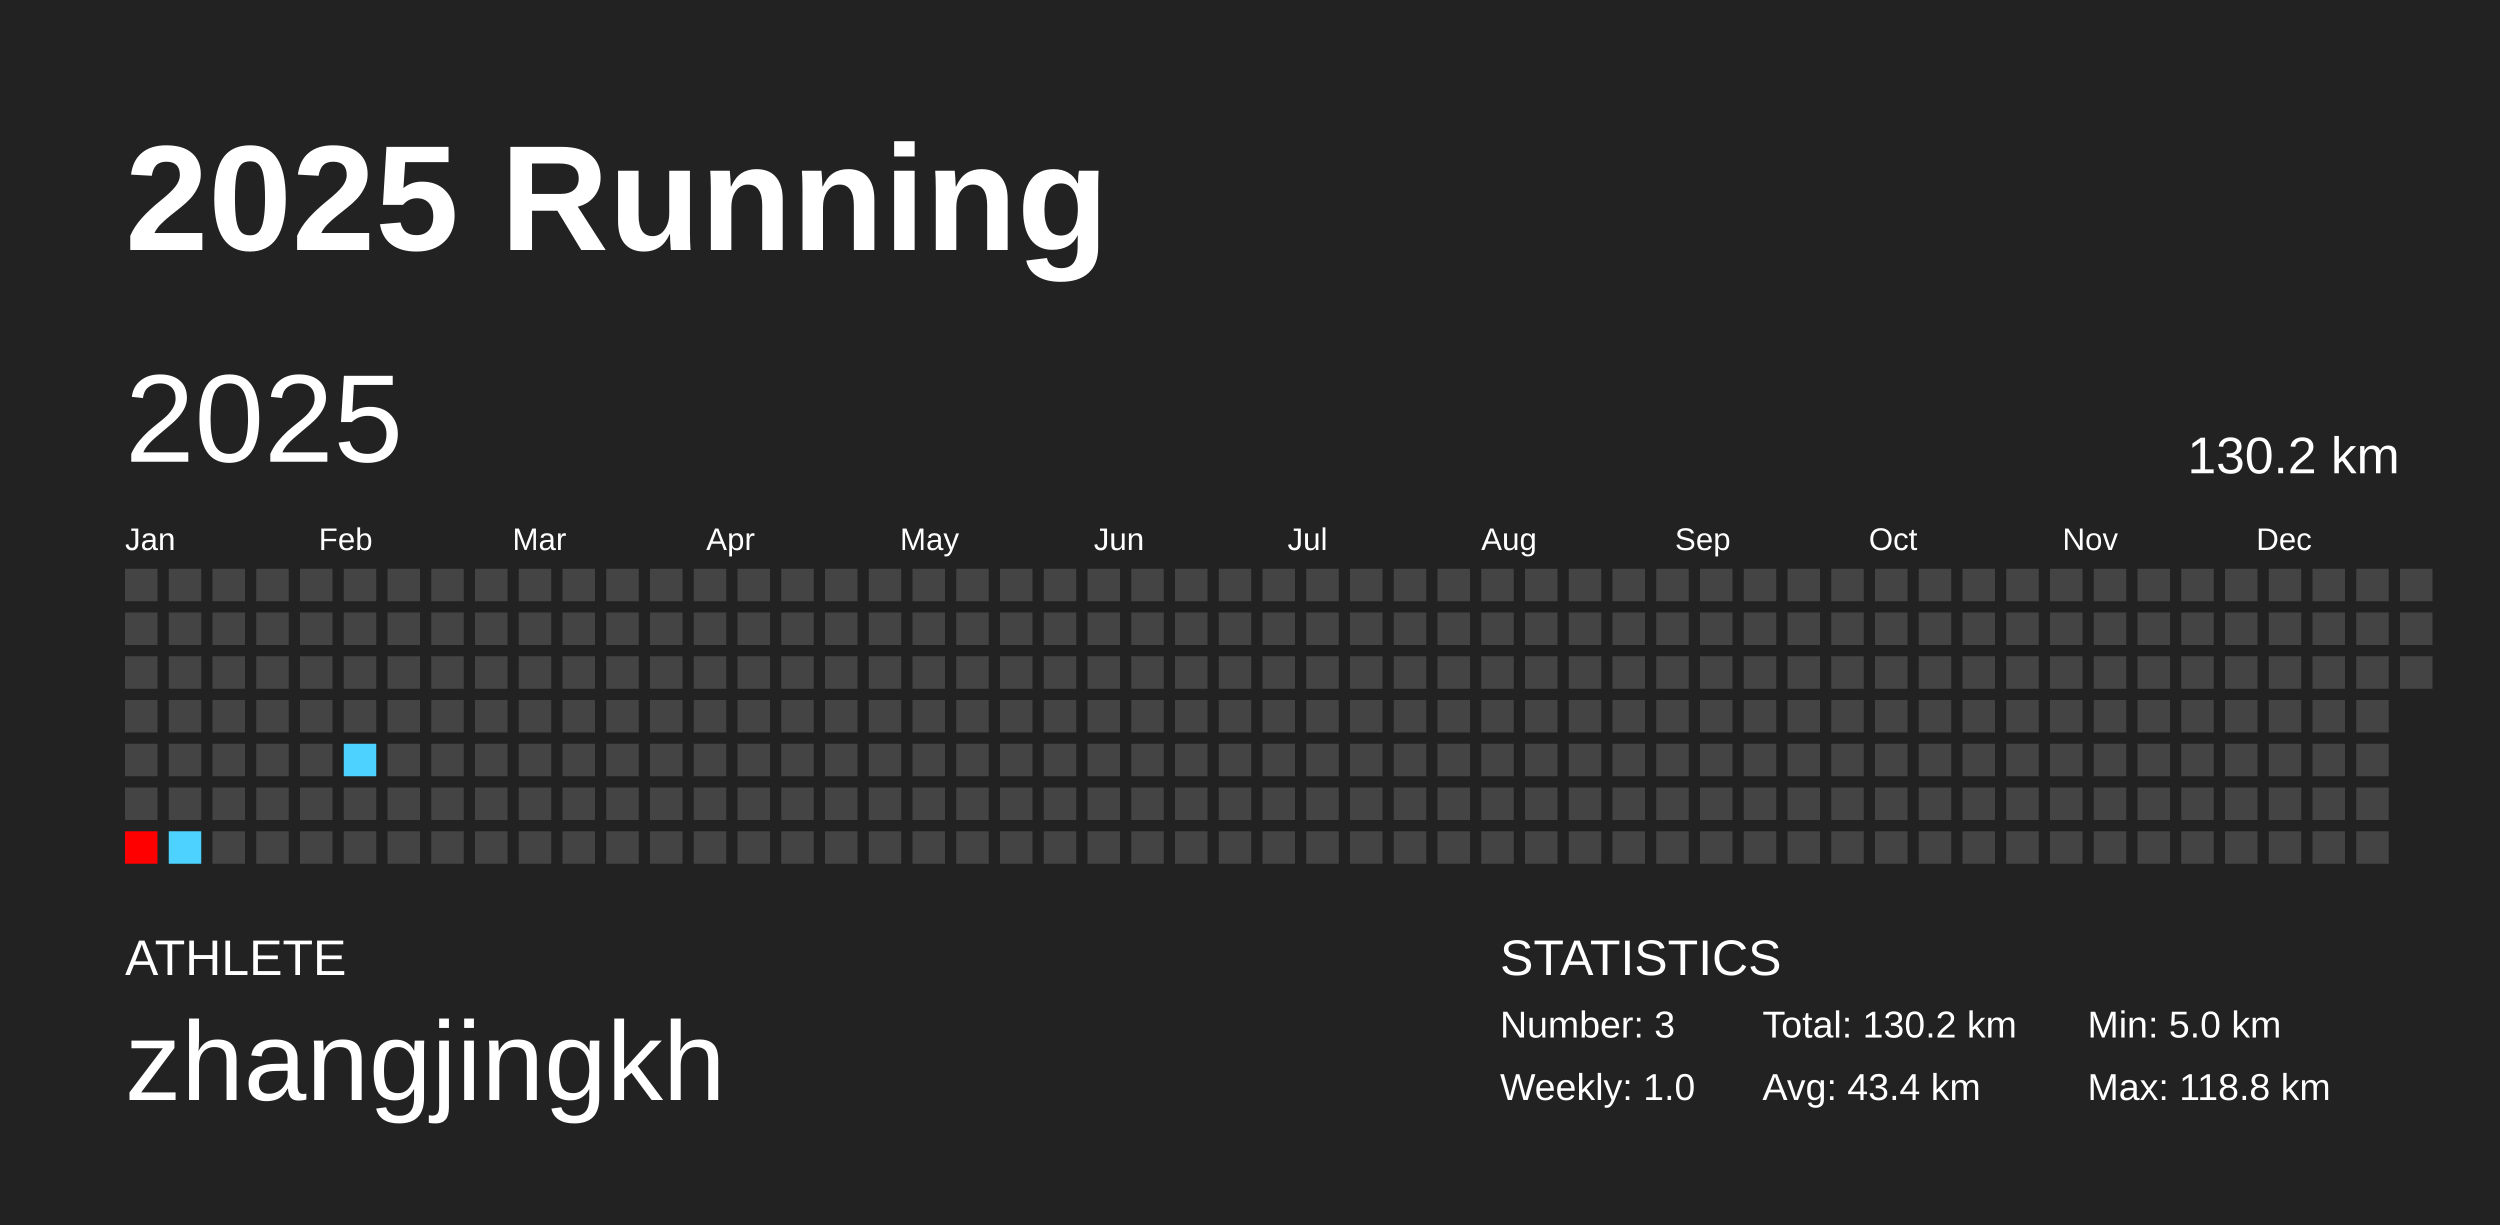
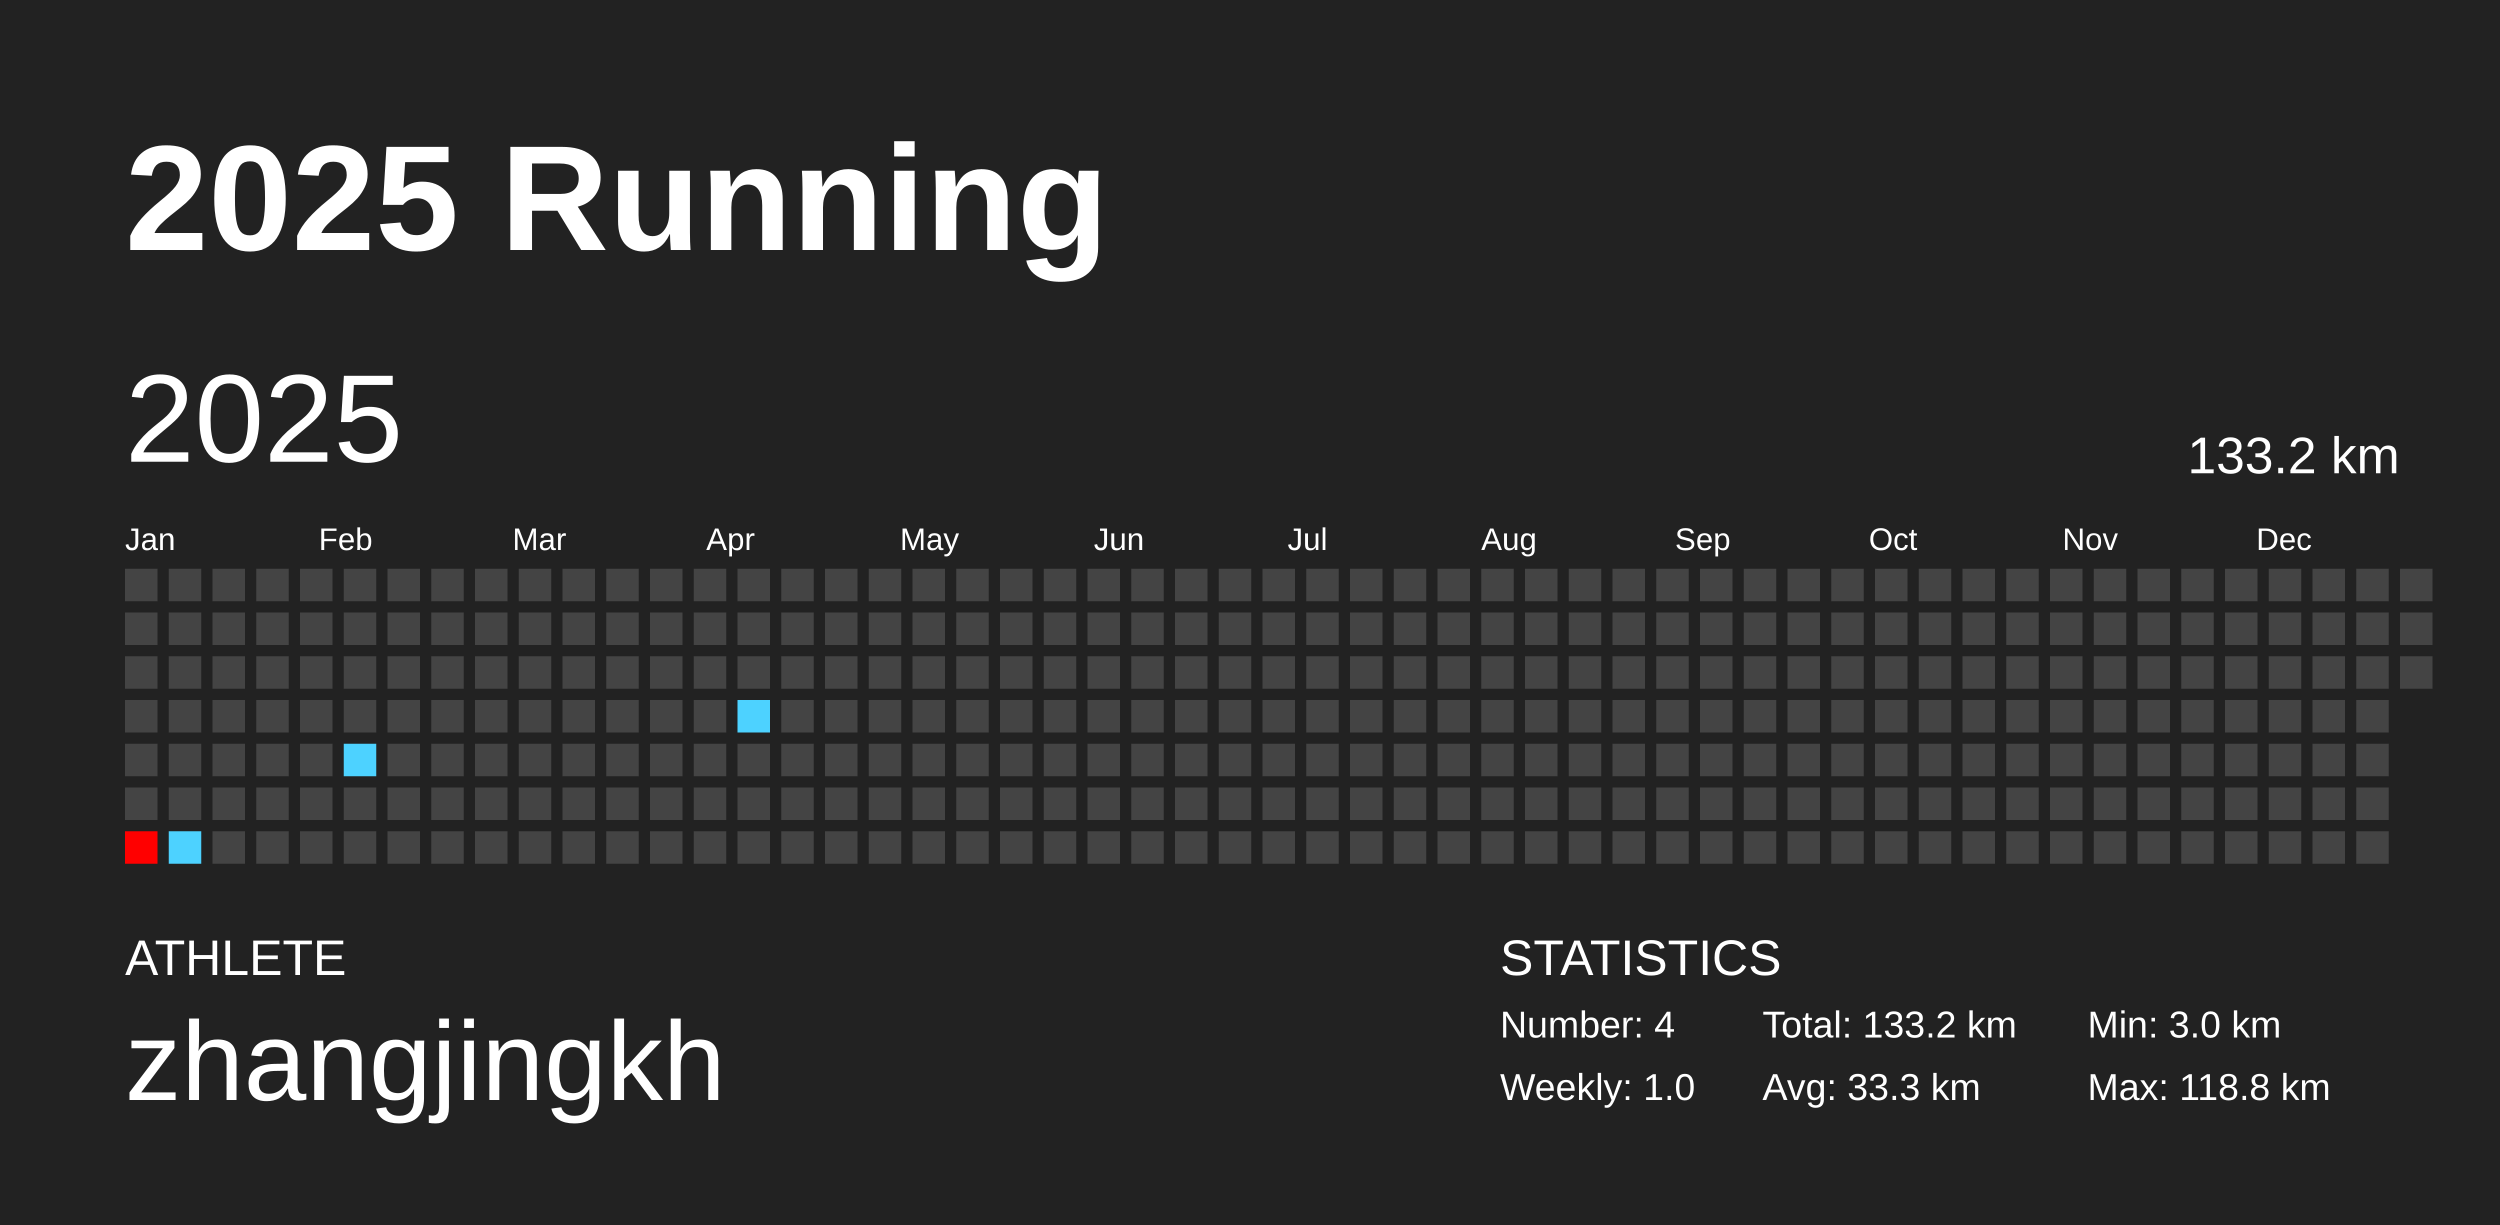
<svg xmlns="http://www.w3.org/2000/svg" baseProfile="full" height="98mm" version="1.1" viewBox="0,0,200,98" width="200mm">
  <defs />
  <rect fill="#222222" height="98" width="200" x="0" y="0" />
  <text fill="#FFFFFF" style="font-size:12px; font-family:Arial; font-weight:bold;" x="10" y="20">2025 Running</text>
  <text fill="#FFFFFF" style="font-size:4px; font-family:Arial" x="10" y="78">ATHLETE</text>
  <text fill="#FFFFFF" style="font-size:9px; font-family:Arial" x="10" y="88">zhangjingkh</text>
  <text fill="#FFFFFF" style="font-size:4px; font-family:Arial" x="120" y="78">STATISTICS</text>
-   <text fill="#FFFFFF" style="font-size:3px; font-family:Arial" x="120" y="83">Number: 3</text>
+   <text fill="#FFFFFF" style="font-size:3px; font-family:Arial" x="120" y="83">Number: 4</text>
  <text fill="#FFFFFF" style="font-size:3px; font-family:Arial" x="120" y="88">Weekly: 1.0</text>
-   <text fill="#FFFFFF" style="font-size:3px; font-family:Arial" x="141" y="83">Total: 130.2 km</text>
-   <text fill="#FFFFFF" style="font-size:3px; font-family:Arial" x="141" y="88">Avg: 43.4 km</text>
-   <text fill="#FFFFFF" style="font-size:3px; font-family:Arial" x="167" y="83">Min: 5.0 km</text>
+   <text fill="#FFFFFF" style="font-size:3px; font-family:Arial" x="141" y="83">Total: 133.2 km</text>
+   <text fill="#FFFFFF" style="font-size:3px; font-family:Arial" x="141" y="88">Avg: 33.3 km</text>
+   <text fill="#FFFFFF" style="font-size:3px; font-family:Arial" x="167" y="83">Min: 3.0 km</text>
  <text fill="#FFFFFF" style="font-size:3px; font-family:Arial" x="167" y="88">Max: 118.8 km</text>
  <text dominant-baseline="hanging" fill="#FFFFFF" style="font-size:10.0px; font-family:Arial;" x="10" y="30">2025</text>
-   <text dominant-baseline="hanging" fill="#FFFFFF" style="font-size:4.125px; font-family:Arial;" x="175" y="35">130.2 km</text>
+   <text dominant-baseline="hanging" fill="#FFFFFF" style="font-size:4.125px; font-family:Arial;" x="175" y="35">133.2 km</text>
  <text fill="#FFFFFF" style="font-size:2.5px; font-family:Arial" x="10.0" y="44">Jan</text>
  <text fill="#FFFFFF" style="font-size:2.5px; font-family:Arial" x="25.5" y="44">Feb</text>
  <text fill="#FFFFFF" style="font-size:2.5px; font-family:Arial" x="41.0" y="44">Mar</text>
  <text fill="#FFFFFF" style="font-size:2.5px; font-family:Arial" x="56.5" y="44">Apr</text>
  <text fill="#FFFFFF" style="font-size:2.5px; font-family:Arial" x="72.0" y="44">May</text>
  <text fill="#FFFFFF" style="font-size:2.5px; font-family:Arial" x="87.5" y="44">Jun</text>
  <text fill="#FFFFFF" style="font-size:2.5px; font-family:Arial" x="103.0" y="44">Jul</text>
  <text fill="#FFFFFF" style="font-size:2.5px; font-family:Arial" x="118.5" y="44">Aug</text>
  <text fill="#FFFFFF" style="font-size:2.5px; font-family:Arial" x="134.0" y="44">Sep</text>
  <text fill="#FFFFFF" style="font-size:2.5px; font-family:Arial" x="149.5" y="44">Oct</text>
  <text fill="#FFFFFF" style="font-size:2.5px; font-family:Arial" x="165.0" y="44">Nov</text>
  <text fill="#FFFFFF" style="font-size:2.5px; font-family:Arial" x="180.5" y="44">Dec</text>
  <rect fill="#444444" height="2.6" width="2.6" x="10.0" y="45.5" />
  <rect fill="#444444" height="2.6" width="2.6" x="10.0" y="49.0" />
  <rect fill="#444444" height="2.6" width="2.6" x="10.0" y="52.5" />
  <rect fill="#444444" height="2.6" width="2.6" x="10.0" y="56.0" />
  <rect fill="#444444" height="2.6" width="2.6" x="10.0" y="59.5" />
  <rect fill="#444444" height="2.6" width="2.6" x="10.0" y="63.0" />
  <rect fill="red" height="2.6" width="2.6" x="10.0" y="66.5" />
  <rect fill="#444444" height="2.6" width="2.6" x="13.5" y="45.5" />
  <rect fill="#444444" height="2.6" width="2.6" x="13.5" y="49.0" />
  <rect fill="#444444" height="2.6" width="2.6" x="13.5" y="52.5" />
  <rect fill="#444444" height="2.6" width="2.6" x="13.5" y="56.0" />
  <rect fill="#444444" height="2.6" width="2.6" x="13.5" y="59.5" />
  <rect fill="#444444" height="2.6" width="2.6" x="13.5" y="63.0" />
  <rect fill="#4dd2ff" height="2.6" width="2.6" x="13.5" y="66.5" />
  <rect fill="#444444" height="2.6" width="2.6" x="17.0" y="45.5" />
  <rect fill="#444444" height="2.6" width="2.6" x="17.0" y="49.0" />
  <rect fill="#444444" height="2.6" width="2.6" x="17.0" y="52.5" />
  <rect fill="#444444" height="2.6" width="2.6" x="17.0" y="56.0" />
  <rect fill="#444444" height="2.6" width="2.6" x="17.0" y="59.5" />
  <rect fill="#444444" height="2.6" width="2.6" x="17.0" y="63.0" />
  <rect fill="#444444" height="2.6" width="2.6" x="17.0" y="66.5" />
  <rect fill="#444444" height="2.6" width="2.6" x="20.5" y="45.5" />
  <rect fill="#444444" height="2.6" width="2.6" x="20.5" y="49.0" />
  <rect fill="#444444" height="2.6" width="2.6" x="20.5" y="52.5" />
  <rect fill="#444444" height="2.6" width="2.6" x="20.5" y="56.0" />
  <rect fill="#444444" height="2.6" width="2.6" x="20.5" y="59.5" />
  <rect fill="#444444" height="2.6" width="2.6" x="20.5" y="63.0" />
  <rect fill="#444444" height="2.6" width="2.6" x="20.5" y="66.5" />
  <rect fill="#444444" height="2.6" width="2.6" x="24.0" y="45.5" />
  <rect fill="#444444" height="2.6" width="2.6" x="24.0" y="49.0" />
  <rect fill="#444444" height="2.6" width="2.6" x="24.0" y="52.5" />
  <rect fill="#444444" height="2.6" width="2.6" x="24.0" y="56.0" />
  <rect fill="#444444" height="2.6" width="2.6" x="24.0" y="59.5" />
  <rect fill="#444444" height="2.6" width="2.6" x="24.0" y="63.0" />
  <rect fill="#444444" height="2.6" width="2.6" x="24.0" y="66.5" />
  <rect fill="#444444" height="2.6" width="2.6" x="27.5" y="45.5" />
  <rect fill="#444444" height="2.6" width="2.6" x="27.5" y="49.0" />
  <rect fill="#444444" height="2.6" width="2.6" x="27.5" y="52.5" />
  <rect fill="#444444" height="2.6" width="2.6" x="27.5" y="56.0" />
  <rect fill="#4dd2ff" height="2.6" width="2.6" x="27.5" y="59.5" />
  <rect fill="#444444" height="2.6" width="2.6" x="27.5" y="63.0" />
  <rect fill="#444444" height="2.6" width="2.6" x="27.5" y="66.5" />
  <rect fill="#444444" height="2.6" width="2.6" x="31.0" y="45.5" />
  <rect fill="#444444" height="2.6" width="2.6" x="31.0" y="49.0" />
  <rect fill="#444444" height="2.6" width="2.6" x="31.0" y="52.5" />
  <rect fill="#444444" height="2.6" width="2.6" x="31.0" y="56.0" />
  <rect fill="#444444" height="2.6" width="2.6" x="31.0" y="59.5" />
  <rect fill="#444444" height="2.6" width="2.6" x="31.0" y="63.0" />
  <rect fill="#444444" height="2.6" width="2.6" x="31.0" y="66.5" />
  <rect fill="#444444" height="2.6" width="2.6" x="34.5" y="45.5" />
  <rect fill="#444444" height="2.6" width="2.6" x="34.5" y="49.0" />
  <rect fill="#444444" height="2.6" width="2.6" x="34.5" y="52.5" />
  <rect fill="#444444" height="2.6" width="2.6" x="34.5" y="56.0" />
  <rect fill="#444444" height="2.6" width="2.6" x="34.5" y="59.5" />
  <rect fill="#444444" height="2.6" width="2.6" x="34.5" y="63.0" />
  <rect fill="#444444" height="2.6" width="2.6" x="34.5" y="66.5" />
  <rect fill="#444444" height="2.6" width="2.6" x="38.0" y="45.5" />
  <rect fill="#444444" height="2.6" width="2.6" x="38.0" y="49.0" />
  <rect fill="#444444" height="2.6" width="2.6" x="38.0" y="52.5" />
  <rect fill="#444444" height="2.6" width="2.6" x="38.0" y="56.0" />
  <rect fill="#444444" height="2.6" width="2.6" x="38.0" y="59.5" />
  <rect fill="#444444" height="2.6" width="2.6" x="38.0" y="63.0" />
  <rect fill="#444444" height="2.6" width="2.6" x="38.0" y="66.5" />
  <rect fill="#444444" height="2.6" width="2.6" x="41.5" y="45.5" />
  <rect fill="#444444" height="2.6" width="2.6" x="41.5" y="49.0" />
  <rect fill="#444444" height="2.6" width="2.6" x="41.5" y="52.5" />
  <rect fill="#444444" height="2.6" width="2.6" x="41.5" y="56.0" />
  <rect fill="#444444" height="2.6" width="2.6" x="41.5" y="59.5" />
  <rect fill="#444444" height="2.6" width="2.6" x="41.5" y="63.0" />
  <rect fill="#444444" height="2.6" width="2.6" x="41.5" y="66.5" />
  <rect fill="#444444" height="2.6" width="2.6" x="45.0" y="45.5" />
  <rect fill="#444444" height="2.6" width="2.6" x="45.0" y="49.0" />
  <rect fill="#444444" height="2.6" width="2.6" x="45.0" y="52.5" />
  <rect fill="#444444" height="2.6" width="2.6" x="45.0" y="56.0" />
  <rect fill="#444444" height="2.6" width="2.6" x="45.0" y="59.5" />
  <rect fill="#444444" height="2.6" width="2.6" x="45.0" y="63.0" />
  <rect fill="#444444" height="2.6" width="2.6" x="45.0" y="66.5" />
  <rect fill="#444444" height="2.6" width="2.6" x="48.5" y="45.5" />
  <rect fill="#444444" height="2.6" width="2.6" x="48.5" y="49.0" />
  <rect fill="#444444" height="2.6" width="2.6" x="48.5" y="52.5" />
  <rect fill="#444444" height="2.6" width="2.6" x="48.5" y="56.0" />
  <rect fill="#444444" height="2.6" width="2.6" x="48.5" y="59.5" />
  <rect fill="#444444" height="2.6" width="2.6" x="48.5" y="63.0" />
  <rect fill="#444444" height="2.6" width="2.6" x="48.5" y="66.5" />
  <rect fill="#444444" height="2.6" width="2.6" x="52.0" y="45.5" />
  <rect fill="#444444" height="2.6" width="2.6" x="52.0" y="49.0" />
  <rect fill="#444444" height="2.6" width="2.6" x="52.0" y="52.5" />
  <rect fill="#444444" height="2.6" width="2.6" x="52.0" y="56.0" />
  <rect fill="#444444" height="2.6" width="2.6" x="52.0" y="59.5" />
  <rect fill="#444444" height="2.6" width="2.6" x="52.0" y="63.0" />
  <rect fill="#444444" height="2.6" width="2.6" x="52.0" y="66.5" />
  <rect fill="#444444" height="2.6" width="2.6" x="55.5" y="45.5" />
  <rect fill="#444444" height="2.6" width="2.6" x="55.5" y="49.0" />
  <rect fill="#444444" height="2.6" width="2.6" x="55.5" y="52.5" />
  <rect fill="#444444" height="2.6" width="2.6" x="55.5" y="56.0" />
  <rect fill="#444444" height="2.6" width="2.6" x="55.5" y="59.5" />
  <rect fill="#444444" height="2.6" width="2.6" x="55.5" y="63.0" />
  <rect fill="#444444" height="2.6" width="2.6" x="55.5" y="66.5" />
  <rect fill="#444444" height="2.6" width="2.6" x="59.0" y="45.5" />
  <rect fill="#444444" height="2.6" width="2.6" x="59.0" y="49.0" />
  <rect fill="#444444" height="2.6" width="2.6" x="59.0" y="52.5" />
-   <rect fill="#444444" height="2.6" width="2.6" x="59.0" y="56.0" />
+   <rect fill="#4dd2ff" height="2.6" width="2.6" x="59.0" y="56.0" />
  <rect fill="#444444" height="2.6" width="2.6" x="59.0" y="59.5" />
  <rect fill="#444444" height="2.6" width="2.6" x="59.0" y="63.0" />
  <rect fill="#444444" height="2.6" width="2.6" x="59.0" y="66.5" />
  <rect fill="#444444" height="2.6" width="2.6" x="62.5" y="45.5" />
  <rect fill="#444444" height="2.6" width="2.6" x="62.5" y="49.0" />
  <rect fill="#444444" height="2.6" width="2.6" x="62.5" y="52.5" />
  <rect fill="#444444" height="2.6" width="2.6" x="62.5" y="56.0" />
  <rect fill="#444444" height="2.6" width="2.6" x="62.5" y="59.5" />
  <rect fill="#444444" height="2.6" width="2.6" x="62.5" y="63.0" />
  <rect fill="#444444" height="2.6" width="2.6" x="62.5" y="66.5" />
  <rect fill="#444444" height="2.6" width="2.6" x="66.0" y="45.5" />
  <rect fill="#444444" height="2.6" width="2.6" x="66.0" y="49.0" />
  <rect fill="#444444" height="2.6" width="2.6" x="66.0" y="52.5" />
  <rect fill="#444444" height="2.6" width="2.6" x="66.0" y="56.0" />
  <rect fill="#444444" height="2.6" width="2.6" x="66.0" y="59.5" />
  <rect fill="#444444" height="2.6" width="2.6" x="66.0" y="63.0" />
  <rect fill="#444444" height="2.6" width="2.6" x="66.0" y="66.5" />
  <rect fill="#444444" height="2.6" width="2.6" x="69.5" y="45.5" />
  <rect fill="#444444" height="2.6" width="2.6" x="69.5" y="49.0" />
  <rect fill="#444444" height="2.6" width="2.6" x="69.5" y="52.5" />
  <rect fill="#444444" height="2.6" width="2.6" x="69.5" y="56.0" />
  <rect fill="#444444" height="2.6" width="2.6" x="69.5" y="59.5" />
  <rect fill="#444444" height="2.6" width="2.6" x="69.5" y="63.0" />
  <rect fill="#444444" height="2.6" width="2.6" x="69.5" y="66.5" />
  <rect fill="#444444" height="2.6" width="2.6" x="73.0" y="45.5" />
  <rect fill="#444444" height="2.6" width="2.6" x="73.0" y="49.0" />
  <rect fill="#444444" height="2.6" width="2.6" x="73.0" y="52.5" />
  <rect fill="#444444" height="2.6" width="2.6" x="73.0" y="56.0" />
  <rect fill="#444444" height="2.6" width="2.6" x="73.0" y="59.5" />
  <rect fill="#444444" height="2.6" width="2.6" x="73.0" y="63.0" />
  <rect fill="#444444" height="2.6" width="2.6" x="73.0" y="66.5" />
  <rect fill="#444444" height="2.6" width="2.6" x="76.5" y="45.5" />
  <rect fill="#444444" height="2.6" width="2.6" x="76.5" y="49.0" />
  <rect fill="#444444" height="2.6" width="2.6" x="76.5" y="52.5" />
  <rect fill="#444444" height="2.6" width="2.6" x="76.5" y="56.0" />
  <rect fill="#444444" height="2.6" width="2.6" x="76.5" y="59.5" />
  <rect fill="#444444" height="2.6" width="2.6" x="76.5" y="63.0" />
  <rect fill="#444444" height="2.6" width="2.6" x="76.5" y="66.5" />
  <rect fill="#444444" height="2.6" width="2.6" x="80.0" y="45.5" />
  <rect fill="#444444" height="2.6" width="2.6" x="80.0" y="49.0" />
  <rect fill="#444444" height="2.6" width="2.6" x="80.0" y="52.5" />
  <rect fill="#444444" height="2.6" width="2.6" x="80.0" y="56.0" />
  <rect fill="#444444" height="2.6" width="2.6" x="80.0" y="59.5" />
  <rect fill="#444444" height="2.6" width="2.6" x="80.0" y="63.0" />
  <rect fill="#444444" height="2.6" width="2.6" x="80.0" y="66.5" />
  <rect fill="#444444" height="2.6" width="2.6" x="83.5" y="45.5" />
  <rect fill="#444444" height="2.6" width="2.6" x="83.5" y="49.0" />
  <rect fill="#444444" height="2.6" width="2.6" x="83.5" y="52.5" />
  <rect fill="#444444" height="2.6" width="2.6" x="83.5" y="56.0" />
  <rect fill="#444444" height="2.6" width="2.6" x="83.5" y="59.5" />
  <rect fill="#444444" height="2.6" width="2.6" x="83.5" y="63.0" />
  <rect fill="#444444" height="2.6" width="2.6" x="83.5" y="66.5" />
  <rect fill="#444444" height="2.6" width="2.6" x="87.0" y="45.5" />
  <rect fill="#444444" height="2.6" width="2.6" x="87.0" y="49.0" />
  <rect fill="#444444" height="2.6" width="2.6" x="87.0" y="52.5" />
  <rect fill="#444444" height="2.6" width="2.6" x="87.0" y="56.0" />
  <rect fill="#444444" height="2.6" width="2.6" x="87.0" y="59.5" />
  <rect fill="#444444" height="2.6" width="2.6" x="87.0" y="63.0" />
  <rect fill="#444444" height="2.6" width="2.6" x="87.0" y="66.5" />
  <rect fill="#444444" height="2.6" width="2.6" x="90.5" y="45.5" />
  <rect fill="#444444" height="2.6" width="2.6" x="90.5" y="49.0" />
  <rect fill="#444444" height="2.6" width="2.6" x="90.5" y="52.5" />
  <rect fill="#444444" height="2.6" width="2.6" x="90.5" y="56.0" />
  <rect fill="#444444" height="2.6" width="2.6" x="90.5" y="59.5" />
  <rect fill="#444444" height="2.6" width="2.6" x="90.5" y="63.0" />
  <rect fill="#444444" height="2.6" width="2.6" x="90.5" y="66.5" />
  <rect fill="#444444" height="2.6" width="2.6" x="94.0" y="45.5" />
  <rect fill="#444444" height="2.6" width="2.6" x="94.0" y="49.0" />
  <rect fill="#444444" height="2.6" width="2.6" x="94.0" y="52.5" />
  <rect fill="#444444" height="2.6" width="2.6" x="94.0" y="56.0" />
  <rect fill="#444444" height="2.6" width="2.6" x="94.0" y="59.5" />
  <rect fill="#444444" height="2.6" width="2.6" x="94.0" y="63.0" />
  <rect fill="#444444" height="2.6" width="2.6" x="94.0" y="66.5" />
  <rect fill="#444444" height="2.6" width="2.6" x="97.5" y="45.5" />
  <rect fill="#444444" height="2.6" width="2.6" x="97.5" y="49.0" />
  <rect fill="#444444" height="2.6" width="2.6" x="97.5" y="52.5" />
  <rect fill="#444444" height="2.6" width="2.6" x="97.5" y="56.0" />
  <rect fill="#444444" height="2.6" width="2.6" x="97.5" y="59.5" />
  <rect fill="#444444" height="2.6" width="2.6" x="97.5" y="63.0" />
  <rect fill="#444444" height="2.6" width="2.6" x="97.5" y="66.5" />
  <rect fill="#444444" height="2.6" width="2.6" x="101.0" y="45.5" />
  <rect fill="#444444" height="2.6" width="2.6" x="101.0" y="49.0" />
  <rect fill="#444444" height="2.6" width="2.6" x="101.0" y="52.5" />
  <rect fill="#444444" height="2.6" width="2.6" x="101.0" y="56.0" />
  <rect fill="#444444" height="2.6" width="2.6" x="101.0" y="59.5" />
  <rect fill="#444444" height="2.6" width="2.6" x="101.0" y="63.0" />
  <rect fill="#444444" height="2.6" width="2.6" x="101.0" y="66.5" />
  <rect fill="#444444" height="2.6" width="2.6" x="104.5" y="45.5" />
  <rect fill="#444444" height="2.6" width="2.6" x="104.5" y="49.0" />
  <rect fill="#444444" height="2.6" width="2.6" x="104.5" y="52.5" />
  <rect fill="#444444" height="2.6" width="2.6" x="104.5" y="56.0" />
  <rect fill="#444444" height="2.6" width="2.6" x="104.5" y="59.5" />
  <rect fill="#444444" height="2.6" width="2.6" x="104.5" y="63.0" />
  <rect fill="#444444" height="2.6" width="2.6" x="104.5" y="66.5" />
  <rect fill="#444444" height="2.6" width="2.6" x="108.0" y="45.5" />
  <rect fill="#444444" height="2.6" width="2.6" x="108.0" y="49.0" />
  <rect fill="#444444" height="2.6" width="2.6" x="108.0" y="52.5" />
  <rect fill="#444444" height="2.6" width="2.6" x="108.0" y="56.0" />
  <rect fill="#444444" height="2.6" width="2.6" x="108.0" y="59.5" />
  <rect fill="#444444" height="2.6" width="2.6" x="108.0" y="63.0" />
  <rect fill="#444444" height="2.6" width="2.6" x="108.0" y="66.5" />
  <rect fill="#444444" height="2.6" width="2.6" x="111.5" y="45.5" />
  <rect fill="#444444" height="2.6" width="2.6" x="111.5" y="49.0" />
  <rect fill="#444444" height="2.6" width="2.6" x="111.5" y="52.5" />
  <rect fill="#444444" height="2.6" width="2.6" x="111.5" y="56.0" />
  <rect fill="#444444" height="2.6" width="2.6" x="111.5" y="59.5" />
  <rect fill="#444444" height="2.6" width="2.6" x="111.5" y="63.0" />
  <rect fill="#444444" height="2.6" width="2.6" x="111.5" y="66.5" />
  <rect fill="#444444" height="2.6" width="2.6" x="115.0" y="45.5" />
  <rect fill="#444444" height="2.6" width="2.6" x="115.0" y="49.0" />
  <rect fill="#444444" height="2.6" width="2.6" x="115.0" y="52.5" />
  <rect fill="#444444" height="2.6" width="2.6" x="115.0" y="56.0" />
  <rect fill="#444444" height="2.6" width="2.6" x="115.0" y="59.5" />
  <rect fill="#444444" height="2.6" width="2.6" x="115.0" y="63.0" />
  <rect fill="#444444" height="2.6" width="2.6" x="115.0" y="66.5" />
  <rect fill="#444444" height="2.6" width="2.6" x="118.5" y="45.5" />
  <rect fill="#444444" height="2.6" width="2.6" x="118.5" y="49.0" />
  <rect fill="#444444" height="2.6" width="2.6" x="118.5" y="52.5" />
  <rect fill="#444444" height="2.6" width="2.6" x="118.5" y="56.0" />
  <rect fill="#444444" height="2.6" width="2.6" x="118.5" y="59.5" />
  <rect fill="#444444" height="2.6" width="2.6" x="118.5" y="63.0" />
  <rect fill="#444444" height="2.6" width="2.6" x="118.5" y="66.5" />
  <rect fill="#444444" height="2.6" width="2.6" x="122.0" y="45.5" />
  <rect fill="#444444" height="2.6" width="2.6" x="122.0" y="49.0" />
  <rect fill="#444444" height="2.6" width="2.6" x="122.0" y="52.5" />
  <rect fill="#444444" height="2.6" width="2.6" x="122.0" y="56.0" />
  <rect fill="#444444" height="2.6" width="2.6" x="122.0" y="59.5" />
  <rect fill="#444444" height="2.6" width="2.6" x="122.0" y="63.0" />
  <rect fill="#444444" height="2.6" width="2.6" x="122.0" y="66.5" />
  <rect fill="#444444" height="2.6" width="2.6" x="125.5" y="45.5" />
  <rect fill="#444444" height="2.6" width="2.6" x="125.5" y="49.0" />
  <rect fill="#444444" height="2.6" width="2.6" x="125.5" y="52.5" />
  <rect fill="#444444" height="2.6" width="2.6" x="125.5" y="56.0" />
  <rect fill="#444444" height="2.6" width="2.6" x="125.5" y="59.5" />
  <rect fill="#444444" height="2.6" width="2.6" x="125.5" y="63.0" />
  <rect fill="#444444" height="2.6" width="2.6" x="125.5" y="66.5" />
  <rect fill="#444444" height="2.6" width="2.6" x="129.0" y="45.5" />
  <rect fill="#444444" height="2.6" width="2.6" x="129.0" y="49.0" />
  <rect fill="#444444" height="2.6" width="2.6" x="129.0" y="52.5" />
  <rect fill="#444444" height="2.6" width="2.6" x="129.0" y="56.0" />
  <rect fill="#444444" height="2.6" width="2.6" x="129.0" y="59.5" />
  <rect fill="#444444" height="2.6" width="2.6" x="129.0" y="63.0" />
  <rect fill="#444444" height="2.6" width="2.6" x="129.0" y="66.5" />
  <rect fill="#444444" height="2.6" width="2.6" x="132.5" y="45.5" />
  <rect fill="#444444" height="2.6" width="2.6" x="132.5" y="49.0" />
  <rect fill="#444444" height="2.6" width="2.6" x="132.5" y="52.5" />
  <rect fill="#444444" height="2.6" width="2.6" x="132.5" y="56.0" />
  <rect fill="#444444" height="2.6" width="2.6" x="132.5" y="59.5" />
  <rect fill="#444444" height="2.6" width="2.6" x="132.5" y="63.0" />
  <rect fill="#444444" height="2.6" width="2.6" x="132.5" y="66.5" />
  <rect fill="#444444" height="2.6" width="2.6" x="136.0" y="45.5" />
  <rect fill="#444444" height="2.6" width="2.6" x="136.0" y="49.0" />
  <rect fill="#444444" height="2.6" width="2.6" x="136.0" y="52.5" />
  <rect fill="#444444" height="2.6" width="2.6" x="136.0" y="56.0" />
  <rect fill="#444444" height="2.6" width="2.6" x="136.0" y="59.5" />
  <rect fill="#444444" height="2.6" width="2.6" x="136.0" y="63.0" />
  <rect fill="#444444" height="2.6" width="2.6" x="136.0" y="66.5" />
  <rect fill="#444444" height="2.6" width="2.6" x="139.5" y="45.5" />
  <rect fill="#444444" height="2.6" width="2.6" x="139.5" y="49.0" />
  <rect fill="#444444" height="2.6" width="2.6" x="139.5" y="52.5" />
  <rect fill="#444444" height="2.6" width="2.6" x="139.5" y="56.0" />
  <rect fill="#444444" height="2.6" width="2.6" x="139.5" y="59.5" />
  <rect fill="#444444" height="2.6" width="2.6" x="139.5" y="63.0" />
  <rect fill="#444444" height="2.6" width="2.6" x="139.5" y="66.5" />
  <rect fill="#444444" height="2.6" width="2.6" x="143.0" y="45.5" />
  <rect fill="#444444" height="2.6" width="2.6" x="143.0" y="49.0" />
  <rect fill="#444444" height="2.6" width="2.6" x="143.0" y="52.5" />
  <rect fill="#444444" height="2.6" width="2.6" x="143.0" y="56.0" />
  <rect fill="#444444" height="2.6" width="2.6" x="143.0" y="59.5" />
  <rect fill="#444444" height="2.6" width="2.6" x="143.0" y="63.0" />
  <rect fill="#444444" height="2.6" width="2.6" x="143.0" y="66.5" />
  <rect fill="#444444" height="2.6" width="2.6" x="146.5" y="45.5" />
  <rect fill="#444444" height="2.6" width="2.6" x="146.5" y="49.0" />
  <rect fill="#444444" height="2.6" width="2.6" x="146.5" y="52.5" />
  <rect fill="#444444" height="2.6" width="2.6" x="146.5" y="56.0" />
  <rect fill="#444444" height="2.6" width="2.6" x="146.5" y="59.5" />
  <rect fill="#444444" height="2.6" width="2.6" x="146.5" y="63.0" />
  <rect fill="#444444" height="2.6" width="2.6" x="146.5" y="66.5" />
  <rect fill="#444444" height="2.6" width="2.6" x="150.0" y="45.5" />
  <rect fill="#444444" height="2.6" width="2.6" x="150.0" y="49.0" />
  <rect fill="#444444" height="2.6" width="2.6" x="150.0" y="52.5" />
  <rect fill="#444444" height="2.6" width="2.6" x="150.0" y="56.0" />
  <rect fill="#444444" height="2.6" width="2.6" x="150.0" y="59.5" />
  <rect fill="#444444" height="2.6" width="2.6" x="150.0" y="63.0" />
  <rect fill="#444444" height="2.6" width="2.6" x="150.0" y="66.5" />
  <rect fill="#444444" height="2.6" width="2.6" x="153.5" y="45.5" />
  <rect fill="#444444" height="2.6" width="2.6" x="153.5" y="49.0" />
  <rect fill="#444444" height="2.6" width="2.6" x="153.5" y="52.5" />
  <rect fill="#444444" height="2.6" width="2.6" x="153.5" y="56.0" />
  <rect fill="#444444" height="2.6" width="2.6" x="153.5" y="59.5" />
  <rect fill="#444444" height="2.6" width="2.6" x="153.5" y="63.0" />
  <rect fill="#444444" height="2.6" width="2.6" x="153.5" y="66.5" />
  <rect fill="#444444" height="2.6" width="2.6" x="157.0" y="45.5" />
  <rect fill="#444444" height="2.6" width="2.6" x="157.0" y="49.0" />
  <rect fill="#444444" height="2.6" width="2.6" x="157.0" y="52.5" />
  <rect fill="#444444" height="2.6" width="2.6" x="157.0" y="56.0" />
  <rect fill="#444444" height="2.6" width="2.6" x="157.0" y="59.5" />
  <rect fill="#444444" height="2.6" width="2.6" x="157.0" y="63.0" />
  <rect fill="#444444" height="2.6" width="2.6" x="157.0" y="66.5" />
  <rect fill="#444444" height="2.6" width="2.6" x="160.5" y="45.5" />
  <rect fill="#444444" height="2.6" width="2.6" x="160.5" y="49.0" />
  <rect fill="#444444" height="2.6" width="2.6" x="160.5" y="52.5" />
  <rect fill="#444444" height="2.6" width="2.6" x="160.5" y="56.0" />
  <rect fill="#444444" height="2.6" width="2.6" x="160.5" y="59.5" />
  <rect fill="#444444" height="2.6" width="2.6" x="160.5" y="63.0" />
  <rect fill="#444444" height="2.6" width="2.6" x="160.5" y="66.5" />
  <rect fill="#444444" height="2.6" width="2.6" x="164.0" y="45.5" />
  <rect fill="#444444" height="2.6" width="2.6" x="164.0" y="49.0" />
  <rect fill="#444444" height="2.6" width="2.6" x="164.0" y="52.5" />
  <rect fill="#444444" height="2.6" width="2.6" x="164.0" y="56.0" />
  <rect fill="#444444" height="2.6" width="2.6" x="164.0" y="59.5" />
  <rect fill="#444444" height="2.6" width="2.6" x="164.0" y="63.0" />
  <rect fill="#444444" height="2.6" width="2.6" x="164.0" y="66.5" />
  <rect fill="#444444" height="2.6" width="2.6" x="167.5" y="45.5" />
  <rect fill="#444444" height="2.6" width="2.6" x="167.5" y="49.0" />
  <rect fill="#444444" height="2.6" width="2.6" x="167.5" y="52.5" />
  <rect fill="#444444" height="2.6" width="2.6" x="167.5" y="56.0" />
  <rect fill="#444444" height="2.6" width="2.6" x="167.5" y="59.5" />
  <rect fill="#444444" height="2.6" width="2.6" x="167.5" y="63.0" />
  <rect fill="#444444" height="2.6" width="2.6" x="167.5" y="66.5" />
  <rect fill="#444444" height="2.6" width="2.6" x="171.0" y="45.5" />
  <rect fill="#444444" height="2.6" width="2.6" x="171.0" y="49.0" />
  <rect fill="#444444" height="2.6" width="2.6" x="171.0" y="52.5" />
  <rect fill="#444444" height="2.6" width="2.6" x="171.0" y="56.0" />
  <rect fill="#444444" height="2.6" width="2.6" x="171.0" y="59.5" />
  <rect fill="#444444" height="2.6" width="2.6" x="171.0" y="63.0" />
  <rect fill="#444444" height="2.6" width="2.6" x="171.0" y="66.5" />
  <rect fill="#444444" height="2.6" width="2.6" x="174.5" y="45.5" />
  <rect fill="#444444" height="2.6" width="2.6" x="174.5" y="49.0" />
  <rect fill="#444444" height="2.6" width="2.6" x="174.5" y="52.5" />
  <rect fill="#444444" height="2.6" width="2.6" x="174.5" y="56.0" />
  <rect fill="#444444" height="2.6" width="2.6" x="174.5" y="59.5" />
  <rect fill="#444444" height="2.6" width="2.6" x="174.5" y="63.0" />
  <rect fill="#444444" height="2.6" width="2.6" x="174.5" y="66.5" />
  <rect fill="#444444" height="2.6" width="2.6" x="178.0" y="45.5" />
  <rect fill="#444444" height="2.6" width="2.6" x="178.0" y="49.0" />
  <rect fill="#444444" height="2.6" width="2.6" x="178.0" y="52.5" />
  <rect fill="#444444" height="2.6" width="2.6" x="178.0" y="56.0" />
  <rect fill="#444444" height="2.6" width="2.6" x="178.0" y="59.5" />
  <rect fill="#444444" height="2.6" width="2.6" x="178.0" y="63.0" />
  <rect fill="#444444" height="2.6" width="2.6" x="178.0" y="66.5" />
  <rect fill="#444444" height="2.6" width="2.6" x="181.5" y="45.5" />
  <rect fill="#444444" height="2.6" width="2.6" x="181.5" y="49.0" />
  <rect fill="#444444" height="2.6" width="2.6" x="181.5" y="52.5" />
  <rect fill="#444444" height="2.6" width="2.6" x="181.5" y="56.0" />
  <rect fill="#444444" height="2.6" width="2.6" x="181.5" y="59.5" />
  <rect fill="#444444" height="2.6" width="2.6" x="181.5" y="63.0" />
  <rect fill="#444444" height="2.6" width="2.6" x="181.5" y="66.5" />
  <rect fill="#444444" height="2.6" width="2.6" x="185.0" y="45.5" />
  <rect fill="#444444" height="2.6" width="2.6" x="185.0" y="49.0" />
  <rect fill="#444444" height="2.6" width="2.6" x="185.0" y="52.5" />
  <rect fill="#444444" height="2.6" width="2.6" x="185.0" y="56.0" />
  <rect fill="#444444" height="2.6" width="2.6" x="185.0" y="59.5" />
  <rect fill="#444444" height="2.6" width="2.6" x="185.0" y="63.0" />
  <rect fill="#444444" height="2.6" width="2.6" x="185.0" y="66.5" />
  <rect fill="#444444" height="2.6" width="2.6" x="188.5" y="45.5" />
  <rect fill="#444444" height="2.6" width="2.6" x="188.5" y="49.0" />
  <rect fill="#444444" height="2.6" width="2.6" x="188.5" y="52.5" />
  <rect fill="#444444" height="2.6" width="2.6" x="188.5" y="56.0" />
  <rect fill="#444444" height="2.6" width="2.6" x="188.5" y="59.5" />
  <rect fill="#444444" height="2.6" width="2.6" x="188.5" y="63.0" />
  <rect fill="#444444" height="2.6" width="2.6" x="188.5" y="66.5" />
  <rect fill="#444444" height="2.6" width="2.6" x="192.0" y="45.5" />
  <rect fill="#444444" height="2.6" width="2.6" x="192.0" y="49.0" />
  <rect fill="#444444" height="2.6" width="2.6" x="192.0" y="52.5" />
</svg>
